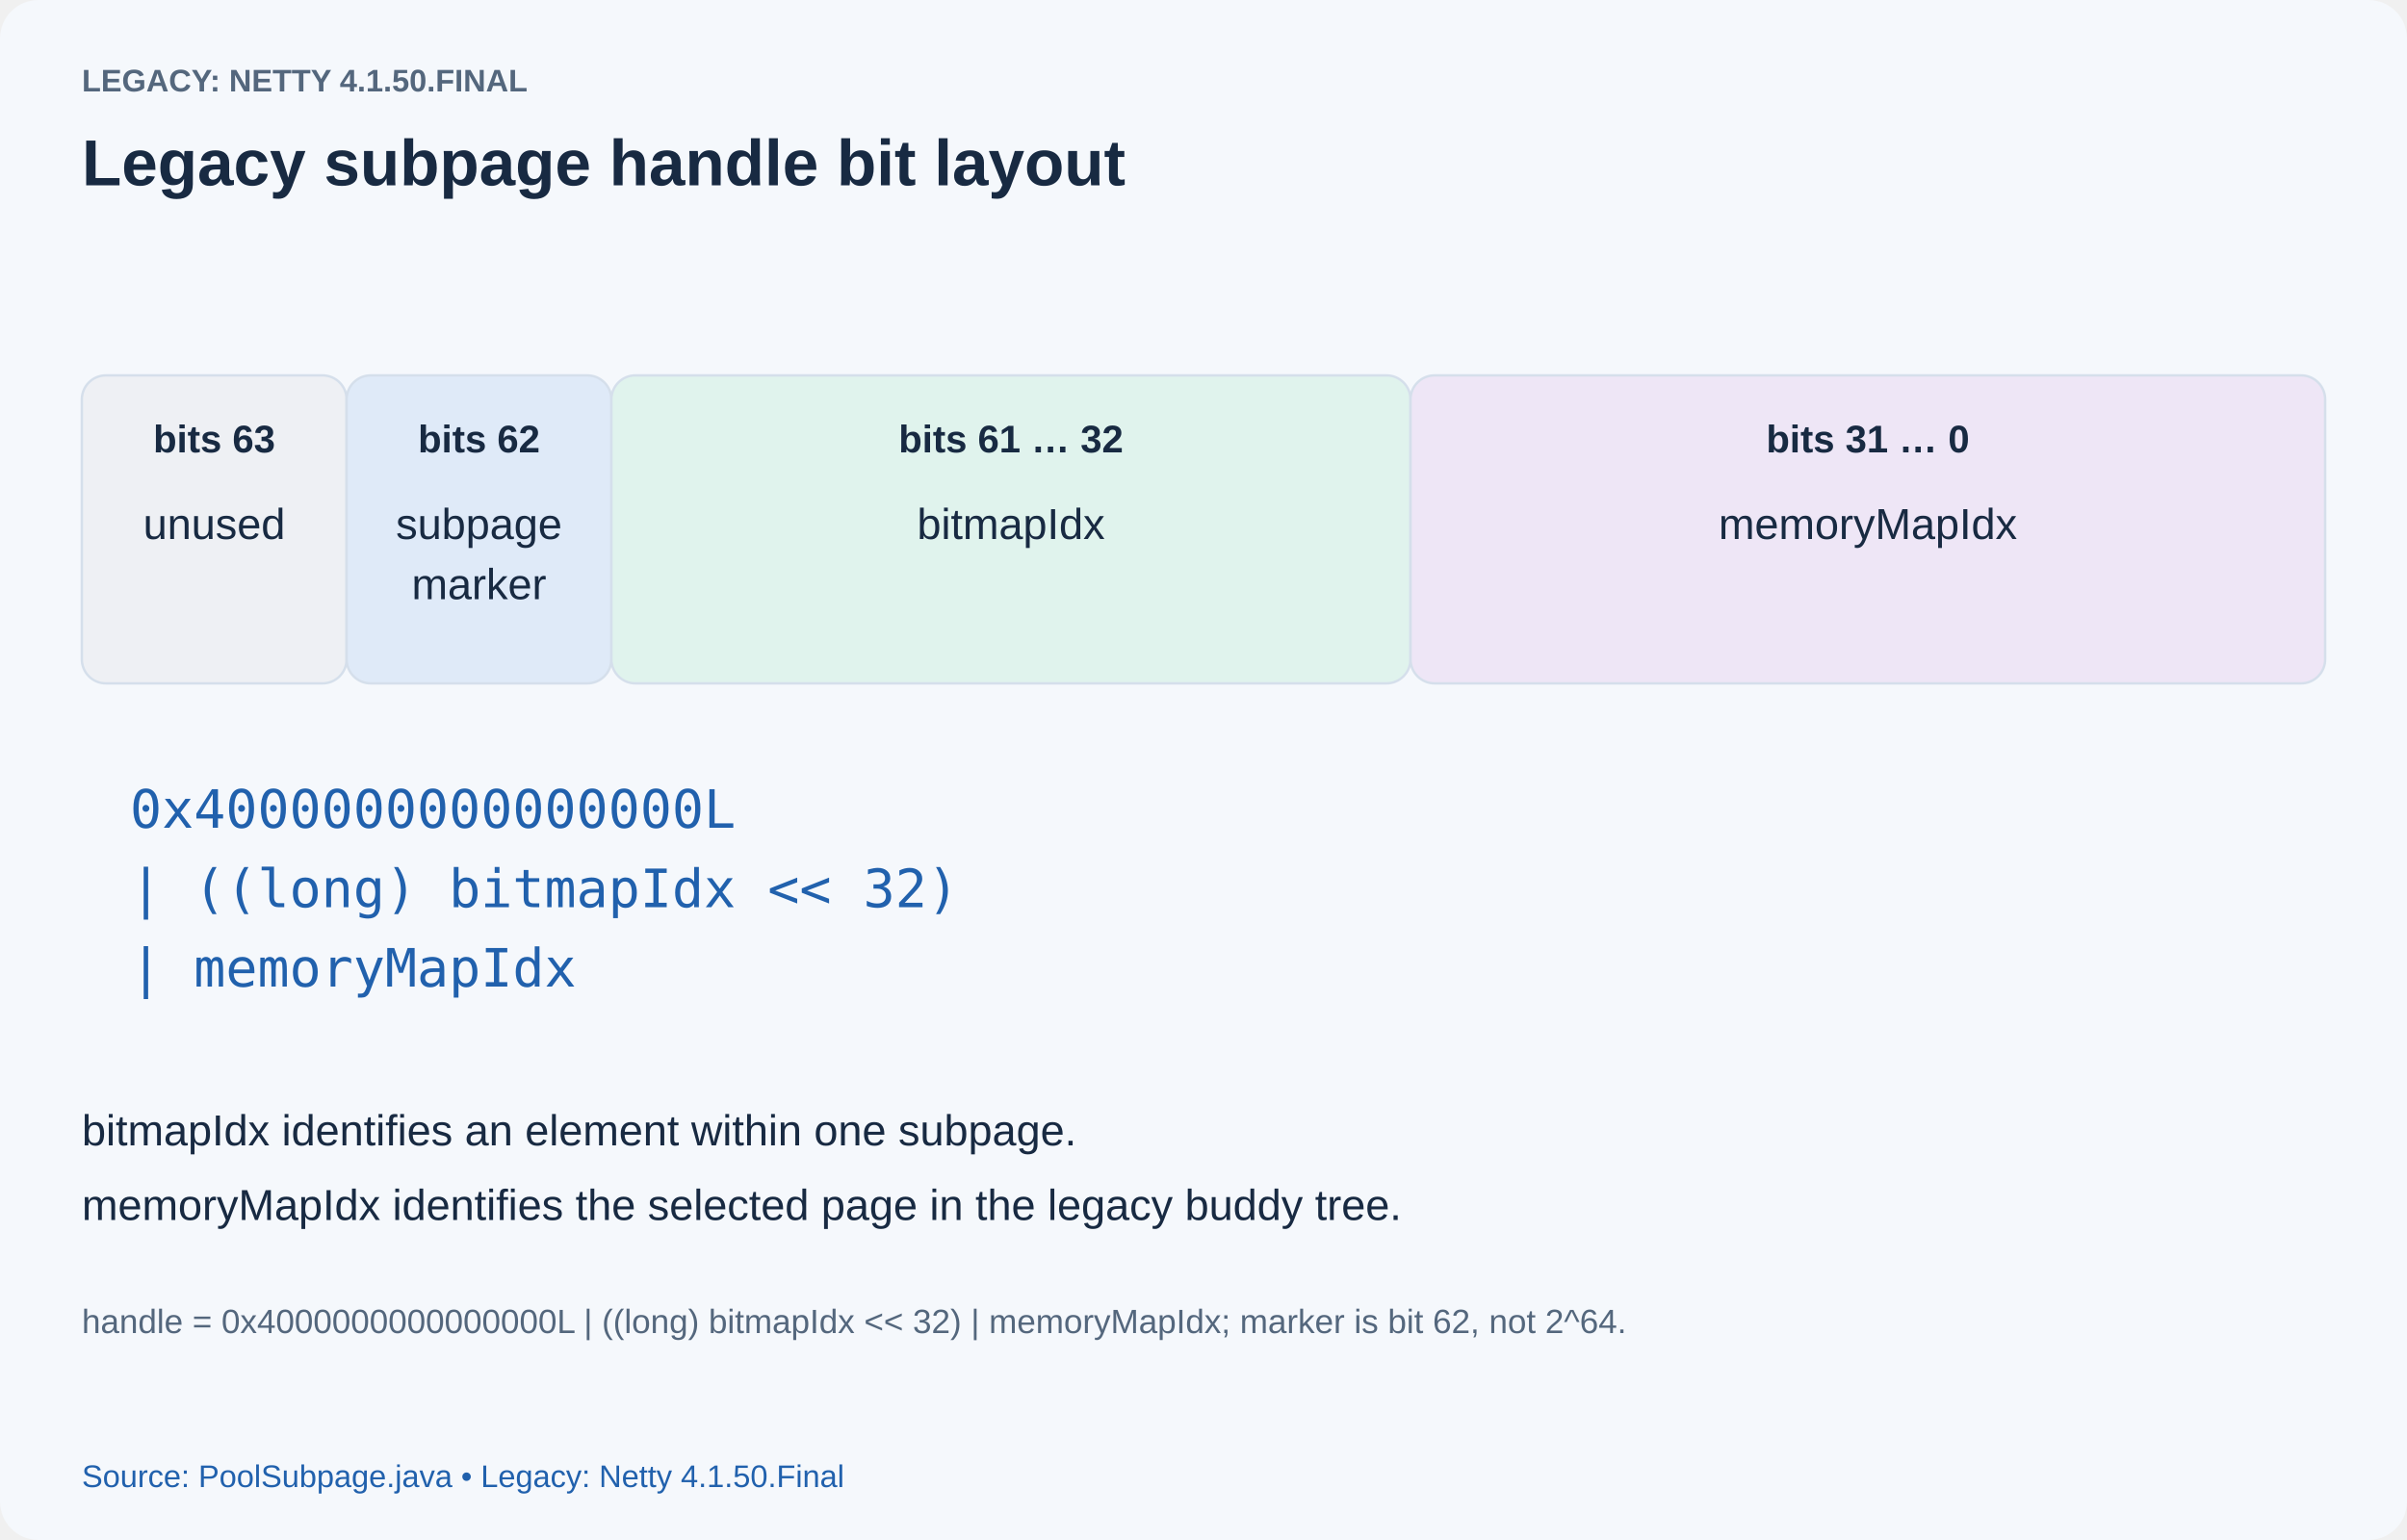
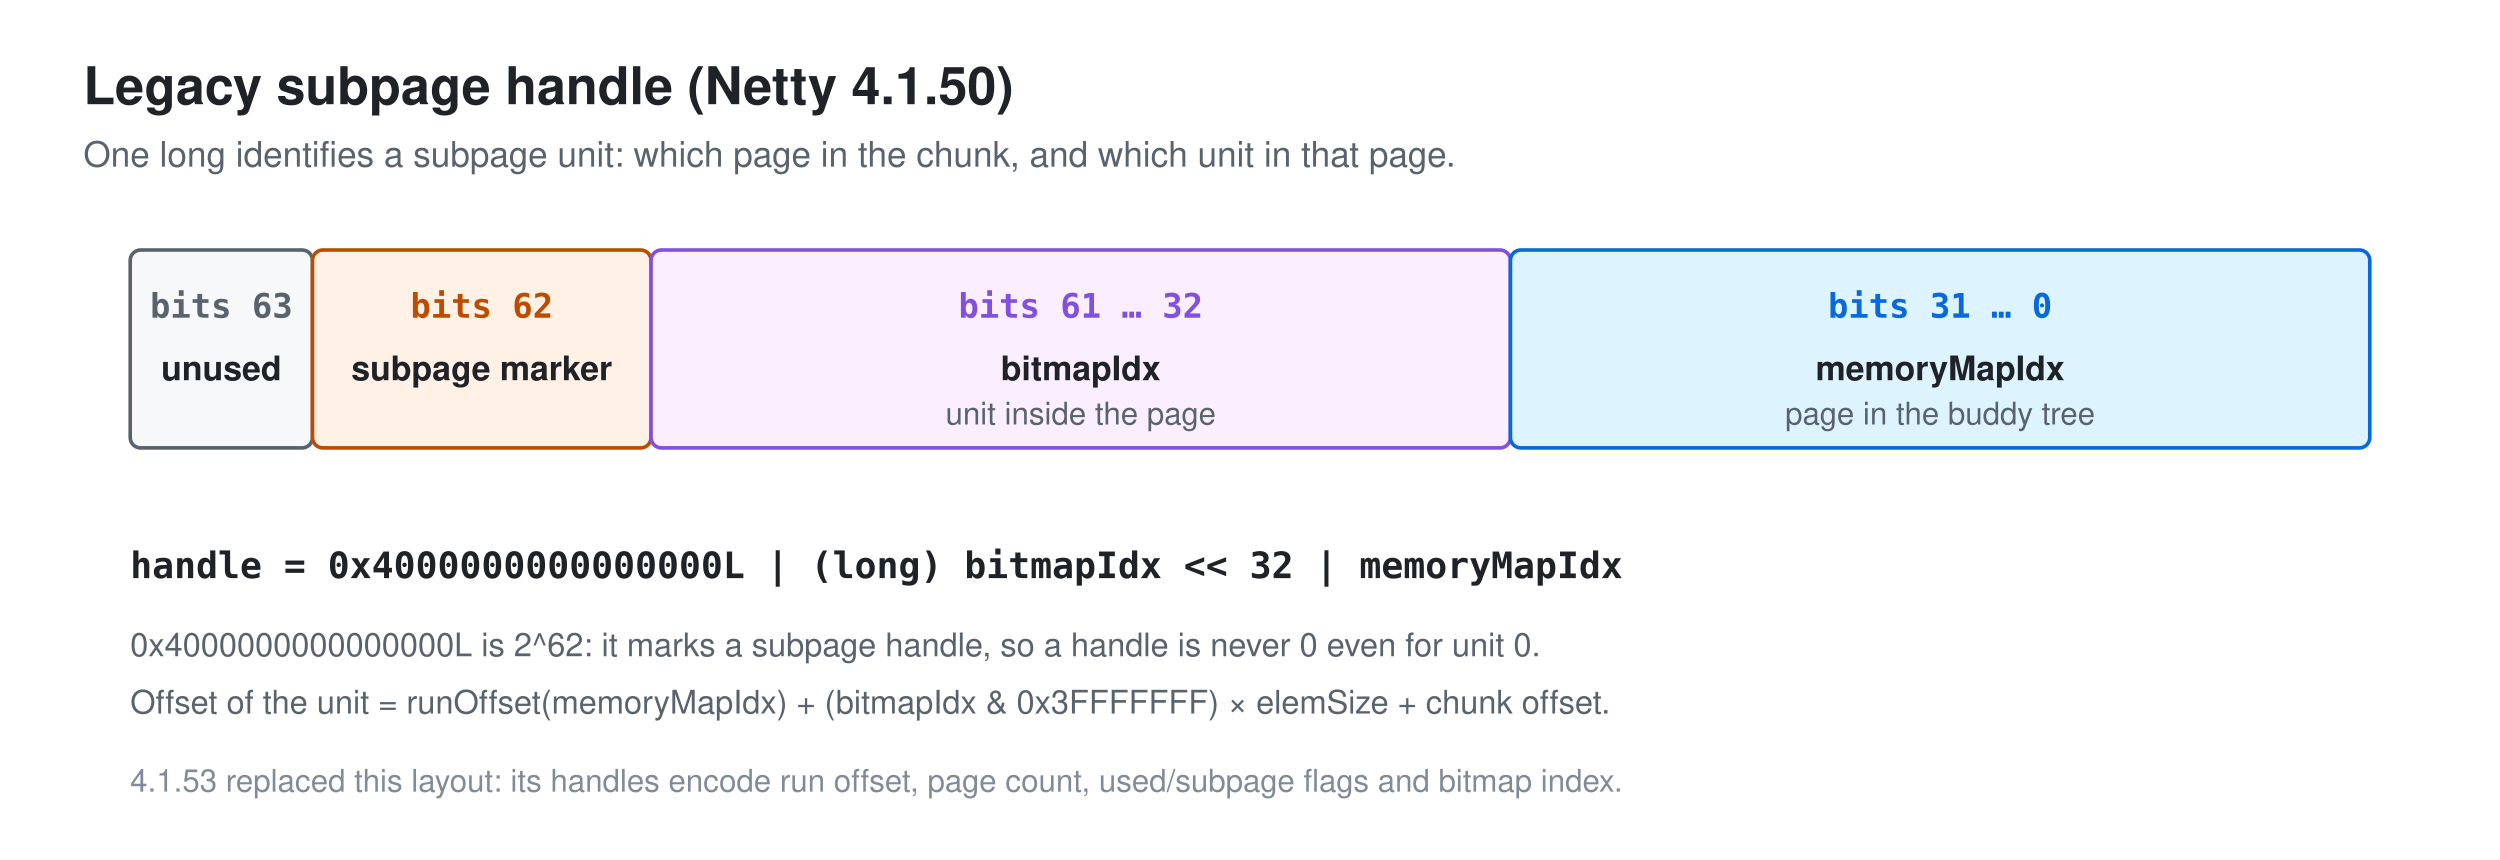
- <svg xmlns="http://www.w3.org/2000/svg" width="1000" height="640" viewBox="0 0 1000 640" role="img" aria-labelledby="title description">
+ <svg xmlns="http://www.w3.org/2000/svg" width="960" height="330" viewBox="0 0 960 330" role="img" aria-labelledby="t d">
  <defs>
-     <marker id="arrow" viewBox="0 0 10 10" refX="9" refY="5" markerWidth="7" markerHeight="7" orient="auto">
-       <path d="M 0 0 L 10 5 L 0 10 z" fill="#2161ad" />
+     <marker id="a-0969da" viewBox="0 0 10 10" refX="9" refY="5" markerWidth="7" markerHeight="7" orient="auto-start-reverse">
+       <path d="M 0 0 L 10 5 L 0 10 z" fill="#0969da" />
+     </marker>
+     <marker id="a-8250df" viewBox="0 0 10 10" refX="9" refY="5" markerWidth="7" markerHeight="7" orient="auto-start-reverse">
+       <path d="M 0 0 L 10 5 L 0 10 z" fill="#8250df" />
+     </marker>
+     <marker id="a-1a7f37" viewBox="0 0 10 10" refX="9" refY="5" markerWidth="7" markerHeight="7" orient="auto-start-reverse">
+       <path d="M 0 0 L 10 5 L 0 10 z" fill="#1a7f37" />
+     </marker>
+     <marker id="a-bc4c00" viewBox="0 0 10 10" refX="9" refY="5" markerWidth="7" markerHeight="7" orient="auto-start-reverse">
+       <path d="M 0 0 L 10 5 L 0 10 z" fill="#bc4c00" />
+     </marker>
+     <marker id="a-59636e" viewBox="0 0 10 10" refX="9" refY="5" markerWidth="7" markerHeight="7" orient="auto-start-reverse">
+       <path d="M 0 0 L 10 5 L 0 10 z" fill="#59636e" />
+     </marker>
+     <marker id="a-d1d9e0" viewBox="0 0 10 10" refX="9" refY="5" markerWidth="7" markerHeight="7" orient="auto-start-reverse">
+       <path d="M 0 0 L 10 5 L 0 10 z" fill="#d1d9e0" />
    </marker>
  </defs>
-   <rect width="1000" height="640" rx="16" fill="#f5f8fc" />
-   <g font-family="Arial, Helvetica, sans-serif">
-     <text x="34" y="38" font-size="13" fill="#54677d" font-weight="700" text-anchor="start">LEGACY: NETTY 4.1.50.FINAL</text>
-     <text x="34" y="77" font-size="27" fill="#182a42" font-weight="700" text-anchor="start">Legacy subpage handle bit layout</text>
-     <rect x="34" y="156" width="110" height="128" rx="10" fill="#eef0f4" stroke="#d5dfeb" />
-     <text x="89.0" y="188" font-size="16" fill="#182a42" font-weight="700" text-anchor="middle">bits 63</text>
-     <text x="89.0" y="224" font-size="18" fill="#182a42" font-weight="400" text-anchor="middle">unused</text>
-     <rect x="144" y="156" width="110" height="128" rx="10" fill="#dfeaf8" stroke="#d5dfeb" />
-     <text x="199.0" y="188" font-size="16" fill="#182a42" font-weight="700" text-anchor="middle">bits 62</text>
-     <text x="199.0" y="224" font-size="18" fill="#182a42" font-weight="400" text-anchor="middle">subpage</text>
-     <text x="199.0" y="249" font-size="18" fill="#182a42" font-weight="400" text-anchor="middle">marker</text>
-     <rect x="254" y="156" width="332" height="128" rx="10" fill="#e0f3ed" stroke="#d5dfeb" />
-     <text x="420.0" y="188" font-size="16" fill="#182a42" font-weight="700" text-anchor="middle">bits 61 … 32</text>
-     <text x="420.0" y="224" font-size="18" fill="#182a42" font-weight="400" text-anchor="middle">bitmapIdx</text>
-     <rect x="586" y="156" width="380" height="128" rx="10" fill="#eee6f6" stroke="#d5dfeb" />
-     <text x="776.0" y="188" font-size="16" fill="#182a42" font-weight="700" text-anchor="middle">bits 31 … 0</text>
-     <text x="776.0" y="224" font-size="18" fill="#182a42" font-weight="400" text-anchor="middle">memoryMapIdx</text>
-     <text x="54" y="344" font-size="22" fill="#2161ad" font-weight="400" text-anchor="start" font-family="Menlo, Consolas, monospace" xml:space="preserve" style="white-space:pre">0x4000000000000000L</text>
-     <text x="54" y="377" font-size="22" fill="#2161ad" font-weight="400" text-anchor="start" font-family="Menlo, Consolas, monospace" xml:space="preserve" style="white-space:pre">| ((long) bitmapIdx &lt;&lt; 32)</text>
-     <text x="54" y="410" font-size="22" fill="#2161ad" font-weight="400" text-anchor="start" font-family="Menlo, Consolas, monospace" xml:space="preserve" style="white-space:pre">| memoryMapIdx</text>
-     <text x="34" y="476" font-size="18" fill="#182a42" font-weight="400" text-anchor="start">bitmapIdx identifies an element within one subpage.</text>
-     <text x="34" y="507" font-size="18" fill="#182a42" font-weight="400" text-anchor="start">memoryMapIdx identifies the selected page in the legacy buddy tree.</text>
-     <text x="34" y="554" font-size="14" fill="#54677d" font-weight="400" text-anchor="start">handle = 0x4000000000000000L | ((long) bitmapIdx &lt;&lt; 32) | memoryMapIdx; marker is bit 62, not 2^64.</text>
-     <a href="https://github.com/netty/netty/blob/8c5b72aaf02e7f349a9972dd9179b449b5a6067b/buffer/src/main/java/io/netty/buffer/PoolSubpage.java">
-       <text x="34" y="618" font-size="13" fill="#2161ad" font-weight="400" text-anchor="start">Source: PoolSubpage.java • Legacy: Netty 4.1.50.Final</text>
-     </a>
-   </g>
+   <rect width="960" height="330" fill="#ffffff" />
+   <text x="32.0" y="40.0" font-family="IBM Plex Sans, -apple-system, Helvetica Neue, Helvetica, Arial, sans-serif" font-size="20" fill="#1f2328" font-weight="600" text-anchor="start">Legacy subpage handle (Netty 4.1.50)</text>
+   <text x="32.0" y="64.0" font-family="IBM Plex Sans, -apple-system, Helvetica Neue, Helvetica, Arial, sans-serif" font-size="13.5" fill="#59636e" font-weight="400" text-anchor="start">One long identifies a subpage unit: which page in the chunk, and which unit in that page.</text>
+   <rect x="50.0" y="96.0" width="70.0" height="76.0" rx="4" fill="#f6f8fa" stroke="#59636e" stroke-width="1.4" />
+   <text x="85.0" y="122.0" font-family="JetBrains Mono, SFMono-Regular, Menlo, Consolas, monospace" font-size="13" fill="#59636e" font-weight="700" text-anchor="middle">bits 63</text>
+   <text x="85.0" y="146.0" font-family="IBM Plex Sans, -apple-system, Helvetica Neue, Helvetica, Arial, sans-serif" font-size="13" fill="#1f2328" font-weight="600" text-anchor="middle">unused</text>
+   <rect x="120.0" y="96.0" width="130.0" height="76.0" rx="4" fill="#fff1e5" stroke="#bc4c00" stroke-width="1.4" />
+   <text x="185.0" y="122.0" font-family="JetBrains Mono, SFMono-Regular, Menlo, Consolas, monospace" font-size="13" fill="#bc4c00" font-weight="700" text-anchor="middle">bits 62</text>
+   <text x="185.0" y="146.0" font-family="IBM Plex Sans, -apple-system, Helvetica Neue, Helvetica, Arial, sans-serif" font-size="13" fill="#1f2328" font-weight="600" text-anchor="middle">subpage marker</text>
+   <rect x="250.0" y="96.0" width="330.0" height="76.0" rx="4" fill="#fbefff" stroke="#8250df" stroke-width="1.4" />
+   <text x="415.0" y="122.0" font-family="JetBrains Mono, SFMono-Regular, Menlo, Consolas, monospace" font-size="13" fill="#8250df" font-weight="700" text-anchor="middle">bits 61 … 32</text>
+   <text x="415.0" y="146.0" font-family="IBM Plex Sans, -apple-system, Helvetica Neue, Helvetica, Arial, sans-serif" font-size="13" fill="#1f2328" font-weight="600" text-anchor="middle">bitmapIdx</text>
+   <text x="415.0" y="163.0" font-family="IBM Plex Sans, -apple-system, Helvetica Neue, Helvetica, Arial, sans-serif" font-size="12" fill="#59636e" font-weight="400" text-anchor="middle">unit inside the page</text>
+   <rect x="580.0" y="96.0" width="330.0" height="76.0" rx="4" fill="#ddf4ff" stroke="#0969da" stroke-width="1.4" />
+   <text x="745.0" y="122.0" font-family="JetBrains Mono, SFMono-Regular, Menlo, Consolas, monospace" font-size="13" fill="#0969da" font-weight="700" text-anchor="middle">bits 31 … 0</text>
+   <text x="745.0" y="146.0" font-family="IBM Plex Sans, -apple-system, Helvetica Neue, Helvetica, Arial, sans-serif" font-size="13" fill="#1f2328" font-weight="600" text-anchor="middle">memoryMapIdx</text>
+   <text x="745.0" y="163.0" font-family="IBM Plex Sans, -apple-system, Helvetica Neue, Helvetica, Arial, sans-serif" font-size="12" fill="#59636e" font-weight="400" text-anchor="middle">page in the buddy tree</text>
+   <text x="50.0" y="222.0" font-family="JetBrains Mono, SFMono-Regular, Menlo, Consolas, monospace" font-size="14" fill="#1f2328" font-weight="600" text-anchor="start">handle = 0x4000000000000000L | (long) bitmapIdx &lt;&lt; 32 | memoryMapIdx</text>
+   <text x="50.0" y="252.0" font-family="IBM Plex Sans, -apple-system, Helvetica Neue, Helvetica, Arial, sans-serif" font-size="12.5" fill="#59636e" font-weight="400" text-anchor="start">0x4000000000000000L is 2^62: it marks a subpage handle, so a handle is never 0 even for unit 0.</text>
+   <text x="50.0" y="274.0" font-family="IBM Plex Sans, -apple-system, Helvetica Neue, Helvetica, Arial, sans-serif" font-size="12.5" fill="#59636e" font-weight="400" text-anchor="start">Offset of the unit = runOffset(memoryMapIdx) + (bitmapIdx &amp; 0x3FFFFFFF) × elemSize + chunk offset.</text>
+   <text x="50.0" y="304.0" font-family="IBM Plex Sans, -apple-system, Helvetica Neue, Helvetica, Arial, sans-serif" font-size="12" fill="#818b98" font-weight="400" text-anchor="start">4.1.53 replaced this layout: its handles encode run offset, page count, used/subpage flags and bitmap index.</text>
</svg>
